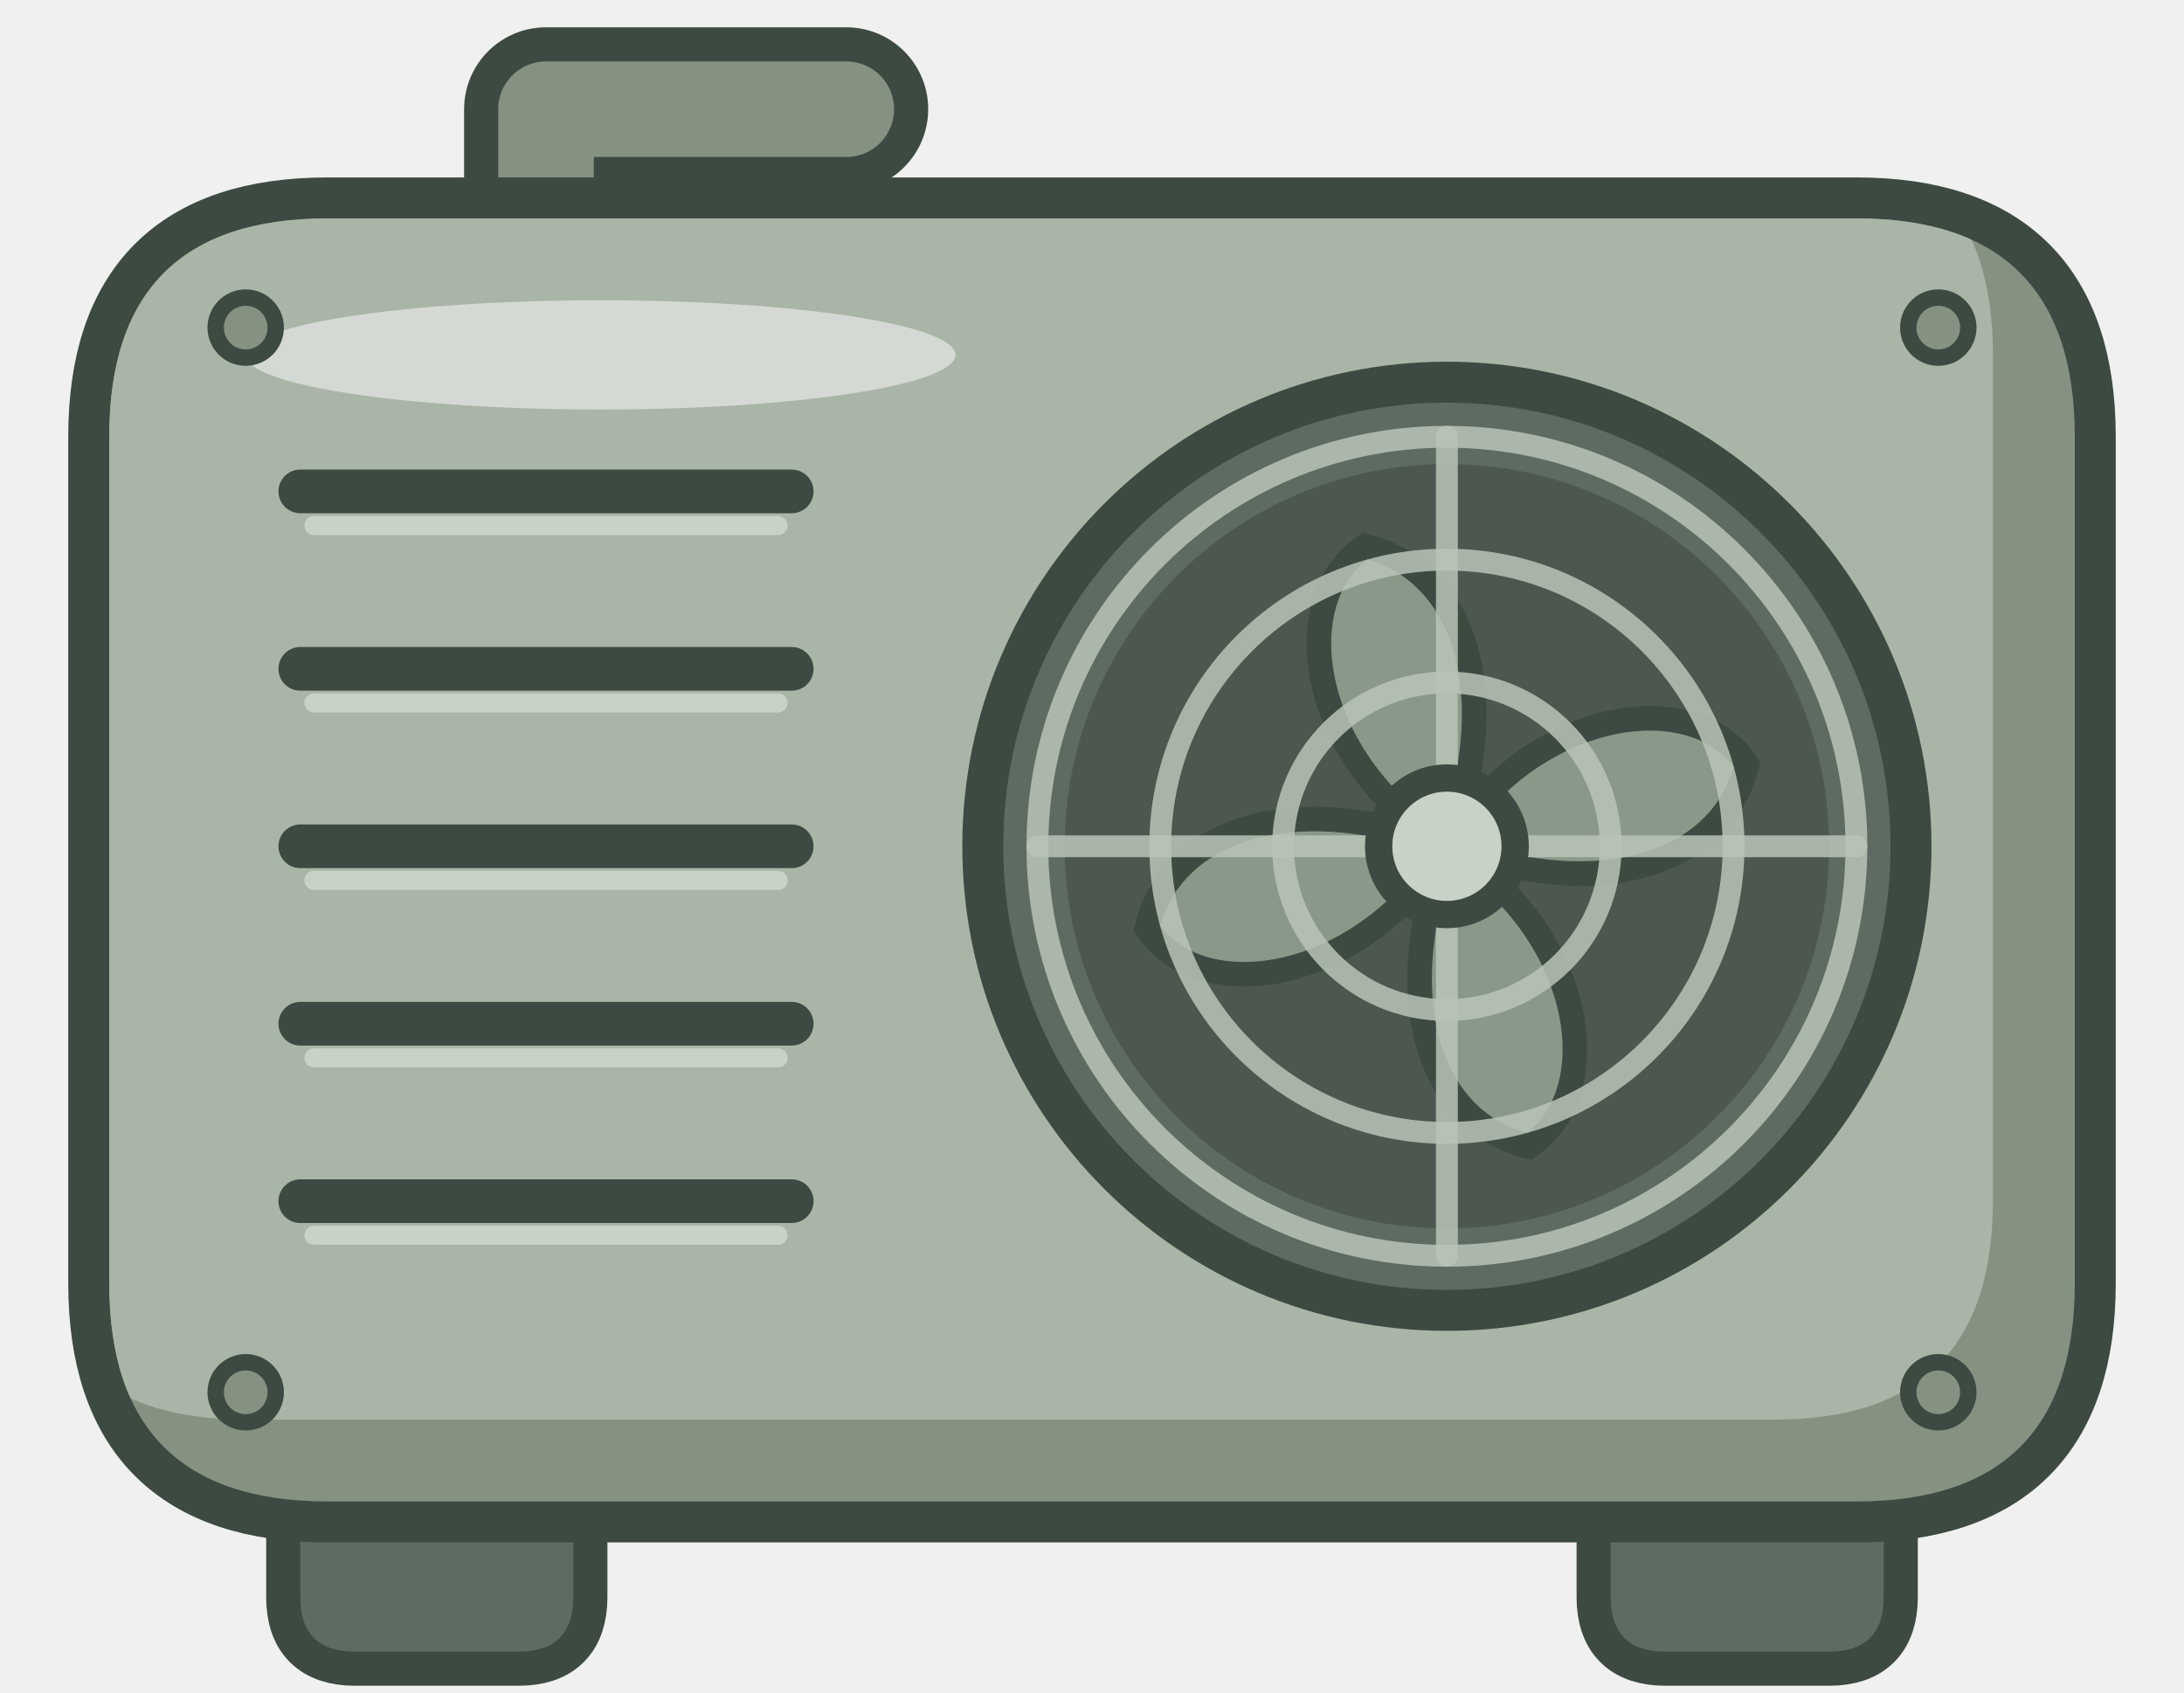
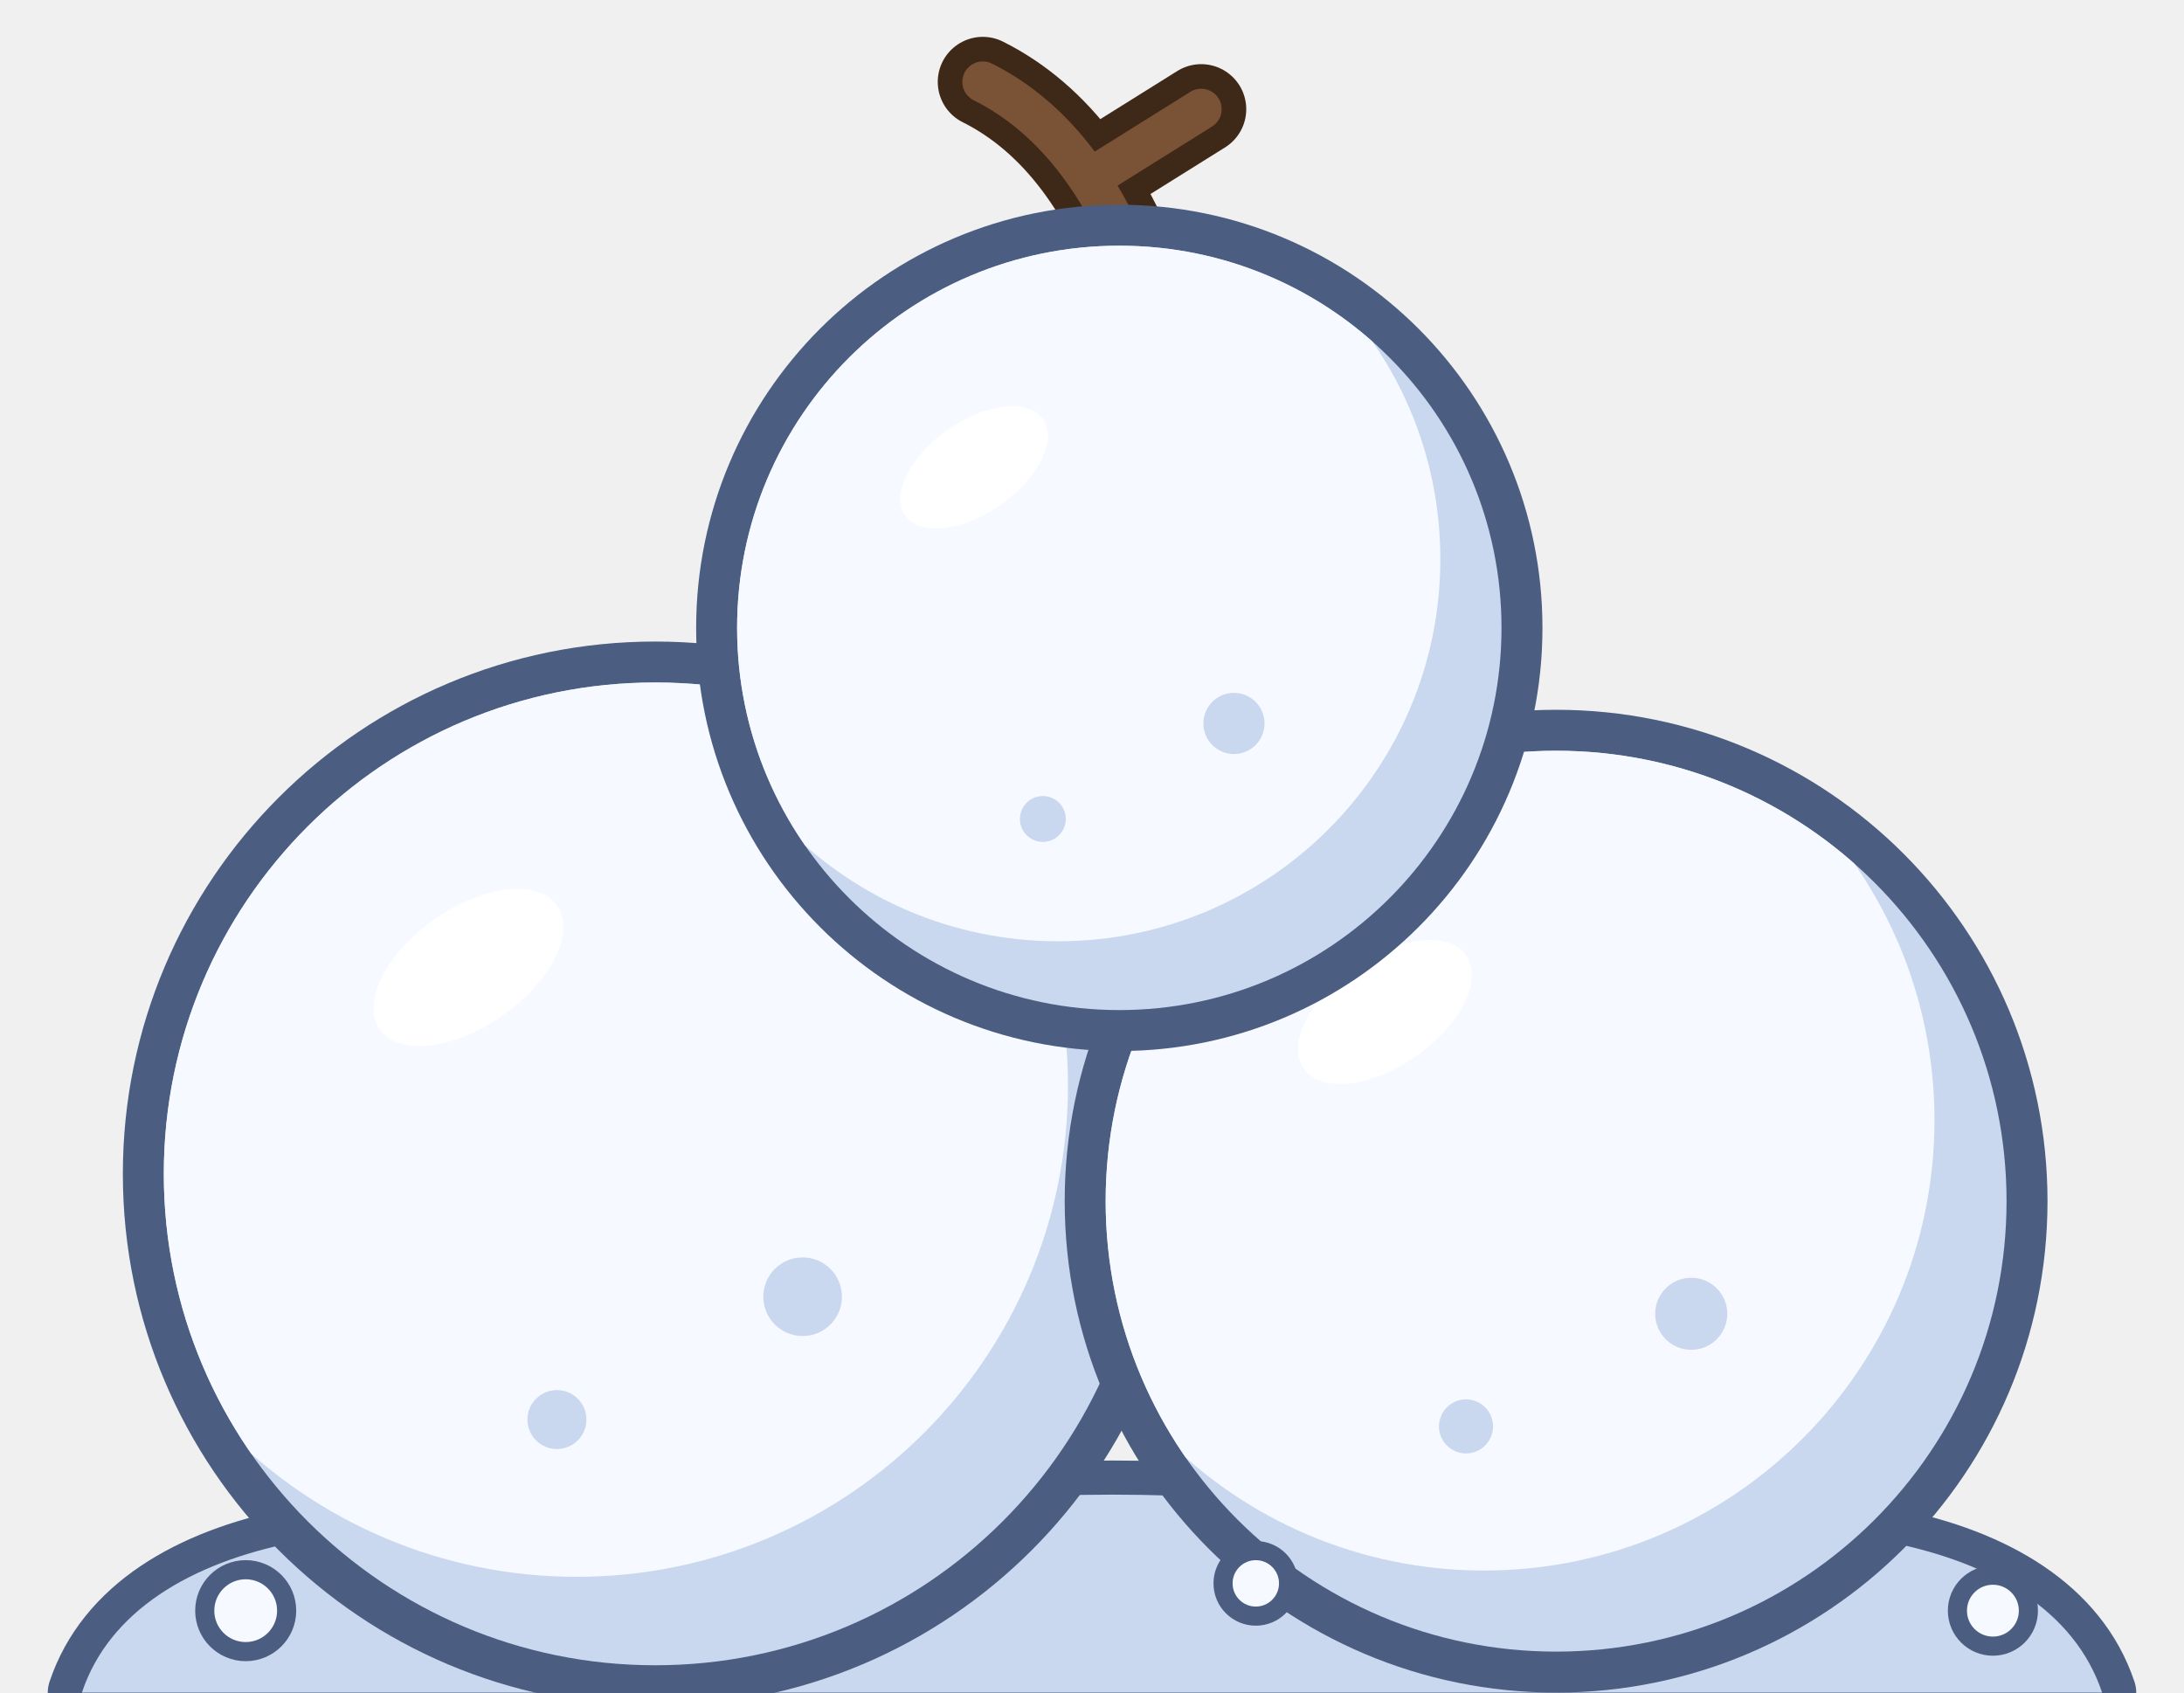
<svg xmlns="http://www.w3.org/2000/svg" width="160" height="124" viewBox="0 0 160 124">
-   <path d="M26 106H38Q42 106 42 110V117Q42 121 38 121H26Q22 121 22 117V110Q22 106 26 106Z" fill="#3c4a42" stroke="#3c4a42" stroke-width="5" stroke-linejoin="round" />
+   <path d="M6 124C10 112 30 110 46 114C70 108 94 108 114 114C130 110 150 112 154 124Z" fill="#4b5d80" stroke="#4b5d80" stroke-width="5" stroke-linejoin="round" />
  <clipPath id="v01">
-     <path d="M26 106H38Q42 106 42 110V117Q42 121 38 121H26Q22 121 22 117V110Q22 106 26 106Z" />
+     <path d="M6 124C10 112 30 110 46 114C70 108 94 108 114 114C130 110 150 112 154 124Z" />
  </clipPath>
  <g clip-path="url(#v01)">
-     <path d="M26 106H38Q42 106 42 110V117Q42 121 38 121H26Q22 121 22 117V110Q22 106 26 106Z" fill="#5e6b62" />
+     <path d="M6 124C10 112 30 110 46 114C70 108 94 108 114 114C130 110 150 112 154 124Z" fill="#c9d8ee" />
  </g>
-   <path d="M122 106H134Q138 106 138 110V117Q138 121 134 121H122Q118 121 118 117V110Q118 106 122 106Z" fill="#3c4a42" stroke="#3c4a42" stroke-width="5" stroke-linejoin="round" />
+   <path d="M12 86A36 36 0 1 0 84 86A36 36 0 1 0 12 86Z" fill="#4b5d80" stroke="#4b5d80" stroke-width="6" stroke-linejoin="round" />
  <clipPath id="v02">
-     <path d="M122 106H134Q138 106 138 110V117Q138 121 134 121H122Q118 121 118 117V110Q118 106 122 106Z" />
+     <path d="M12 86A36 36 0 1 0 84 86A36 36 0 1 0 12 86Z" />
  </clipPath>
  <g clip-path="url(#v02)">
-     <path d="M122 106H134Q138 106 138 110V117Q138 121 134 121H122Q118 121 118 117V110Q118 106 122 106Z" fill="#5e6b62" />
+     <path d="M12 86A36 36 0 1 0 84 86A36 36 0 1 0 12 86Z" fill="#c9d8ee" />
+     <g transform="translate(-5.76 -6.48)">
+       <path d="M12 86A36 36 0 1 0 84 86A36 36 0 1 0 12 86Z" fill="#f6f9ff" />
+     </g>
+     <circle cx="58.8" cy="95" r="2.88" fill="#c9d8ee" />
+     <circle cx="40.8" cy="104" r="2.16" fill="#c9d8ee" />
+     <ellipse cx="34.32" cy="70.88" rx="7.92" ry="4.32" transform="rotate(-35 34.32 70.88)" fill="#fff" opacity="0.95" />
  </g>
-   <path d="M40 20V8H62" fill="none" stroke="#3c4a42" stroke-width="12" stroke-linecap="round" stroke-linejoin="round" />
-   <path d="M40 20V8H62" fill="none" stroke="#859282" stroke-width="7" stroke-linecap="round" stroke-linejoin="round" />
-   <path d="M24 16H136Q152 16 152 32V94Q152 110 136 110H24Q8 110 8 94V32Q8 16 24 16Z" fill="#3c4a42" stroke="#3c4a42" stroke-width="6" stroke-linejoin="round" />
+   <path d="M81 88A33 33 0 1 0 147 88A33 33 0 1 0 81 88Z" fill="#4b5d80" stroke="#4b5d80" stroke-width="6" stroke-linejoin="round" />
  <clipPath id="v03">
-     <path d="M24 16H136Q152 16 152 32V94Q152 110 136 110H24Q8 110 8 94V32Q8 16 24 16Z" />
+     <path d="M81 88A33 33 0 1 0 147 88A33 33 0 1 0 81 88Z" />
  </clipPath>
  <g clip-path="url(#v03)">
-     <path d="M24 16H136Q152 16 152 32V94Q152 110 136 110H24Q8 110 8 94V32Q8 16 24 16Z" fill="#859282" />
-     <g transform="translate(-6 -6)">
-       <path d="M24 16H136Q152 16 152 32V94Q152 110 136 110H24Q8 110 8 94V32Q8 16 24 16Z" fill="#a9b5a6" />
+     <path d="M81 88A33 33 0 1 0 147 88A33 33 0 1 0 81 88Z" fill="#c9d8ee" />
+     <g transform="translate(-5.28 -5.94)">
+       <path d="M81 88A33 33 0 1 0 147 88A33 33 0 1 0 81 88Z" fill="#f6f9ff" />
    </g>
-     <ellipse cx="44" cy="26" rx="26" ry="4" transform="rotate(0 44 26)" fill="#fff" opacity="0.5" />
+     <circle cx="123.9" cy="96.25" r="2.64" fill="#c9d8ee" />
+     <circle cx="107.4" cy="104.5" r="1.98" fill="#c9d8ee" />
+     <ellipse cx="101.46" cy="74.14" rx="7.26" ry="3.96" transform="rotate(-35 101.46 74.14)" fill="#fff" opacity="0.95" />
  </g>
-   <path d="M22 36H58" fill="none" stroke="#3c4a42" stroke-width="3.2" stroke-linecap="round" stroke-linejoin="round" />
-   <path d="M23 38.5H57" fill="none" stroke="#c9d2c6" stroke-width="1.4" stroke-linecap="round" stroke-linejoin="round" />
-   <path d="M22 49H58" fill="none" stroke="#3c4a42" stroke-width="3.2" stroke-linecap="round" stroke-linejoin="round" />
-   <path d="M23 51.5H57" fill="none" stroke="#c9d2c6" stroke-width="1.4" stroke-linecap="round" stroke-linejoin="round" />
-   <path d="M22 62H58" fill="none" stroke="#3c4a42" stroke-width="3.2" stroke-linecap="round" stroke-linejoin="round" />
-   <path d="M23 64.5H57" fill="none" stroke="#c9d2c6" stroke-width="1.4" stroke-linecap="round" stroke-linejoin="round" />
-   <path d="M22 75H58" fill="none" stroke="#3c4a42" stroke-width="3.2" stroke-linecap="round" stroke-linejoin="round" />
-   <path d="M23 77.5H57" fill="none" stroke="#c9d2c6" stroke-width="1.4" stroke-linecap="round" stroke-linejoin="round" />
-   <path d="M22 88H58" fill="none" stroke="#3c4a42" stroke-width="3.2" stroke-linecap="round" stroke-linejoin="round" />
-   <path d="M23 90.5H57" fill="none" stroke="#c9d2c6" stroke-width="1.4" stroke-linecap="round" stroke-linejoin="round" />
-   <circle cx="106" cy="62" r="34" fill="#5e6b62" stroke="#3c4a42" stroke-width="3" />
-   <circle cx="106" cy="62" r="28" fill="#4c5750" />
-   <path d="M106 62C112 52 124 50 128 56C126 64 116 66 106 62Z" transform="rotate(0 106 62)" fill="#8a988a" stroke="#3c4a42" stroke-width="1.8" />
-   <path d="M106 62C112 52 124 50 128 56C126 64 116 66 106 62Z" transform="rotate(90 106 62)" fill="#8a988a" stroke="#3c4a42" stroke-width="1.8" />
-   <path d="M106 62C112 52 124 50 128 56C126 64 116 66 106 62Z" transform="rotate(180 106 62)" fill="#8a988a" stroke="#3c4a42" stroke-width="1.8" />
-   <path d="M106 62C112 52 124 50 128 56C126 64 116 66 106 62Z" transform="rotate(270 106 62)" fill="#8a988a" stroke="#3c4a42" stroke-width="1.8" />
-   <circle cx="106" cy="62" r="12" fill="none" stroke="#b9c4b6" stroke-width="1.6" opacity="0.85" />
-   <circle cx="106" cy="62" r="21" fill="none" stroke="#b9c4b6" stroke-width="1.6" opacity="0.85" />
-   <circle cx="106" cy="62" r="30" fill="none" stroke="#b9c4b6" stroke-width="1.6" opacity="0.85" />
-   <path d="M76 62H136M106 32V92" fill="none" stroke="#b9c4b6" stroke-width="1.6" stroke-linecap="round" stroke-linejoin="round" opacity="0.85" />
-   <circle cx="106" cy="62" r="5" fill="#c9d2c6" stroke="#3c4a42" stroke-width="2" />
-   <circle cx="18" cy="24" r="2.2" fill="#859282" stroke="#3c4a42" stroke-width="1.2" />
-   <circle cx="142" cy="24" r="2.2" fill="#859282" stroke="#3c4a42" stroke-width="1.2" />
-   <circle cx="18" cy="102" r="2.2" fill="#859282" stroke="#3c4a42" stroke-width="1.2" />
-   <circle cx="142" cy="102" r="2.2" fill="#859282" stroke="#3c4a42" stroke-width="1.2" />
+   <path d="M84 22Q80 10 72 6M80 13L88 8" fill="none" stroke="#3e2818" stroke-width="6.6" stroke-linecap="round" stroke-linejoin="round" />
+   <path d="M84 22Q80 10 72 6M80 13L88 8" fill="none" stroke="#7a5236" stroke-width="3" stroke-linecap="round" stroke-linejoin="round" />
+   <path d="M54 46A28 28 0 1 0 110 46A28 28 0 1 0 54 46Z" fill="#4b5d80" stroke="#4b5d80" stroke-width="6" stroke-linejoin="round" />
+   <clipPath id="v04">
+     <path d="M54 46A28 28 0 1 0 110 46A28 28 0 1 0 54 46Z" />
+   </clipPath>
+   <g clip-path="url(#v04)">
+     <path d="M54 46A28 28 0 1 0 110 46A28 28 0 1 0 54 46Z" fill="#c9d8ee" />
+     <g transform="translate(-4.48 -5.04)">
+       <path d="M54 46A28 28 0 1 0 110 46A28 28 0 1 0 54 46Z" fill="#f6f9ff" />
+     </g>
+     <circle cx="90.4" cy="53" r="2.24" fill="#c9d8ee" />
+     <circle cx="76.4" cy="60" r="1.68" fill="#c9d8ee" />
+     <ellipse cx="71.36" cy="34.24" rx="6.16" ry="3.36" transform="rotate(-35 71.36 34.24)" fill="#fff" opacity="0.95" />
+   </g>
+   <circle cx="18" cy="118" r="3" fill="#f6f9ff" stroke="#4b5d80" stroke-width="1.4" />
+   <circle cx="146" cy="118" r="2.6" fill="#f6f9ff" stroke="#4b5d80" stroke-width="1.4" />
+   <circle cx="92" cy="116" r="2.4" fill="#f6f9ff" stroke="#4b5d80" stroke-width="1.4" />
</svg>
